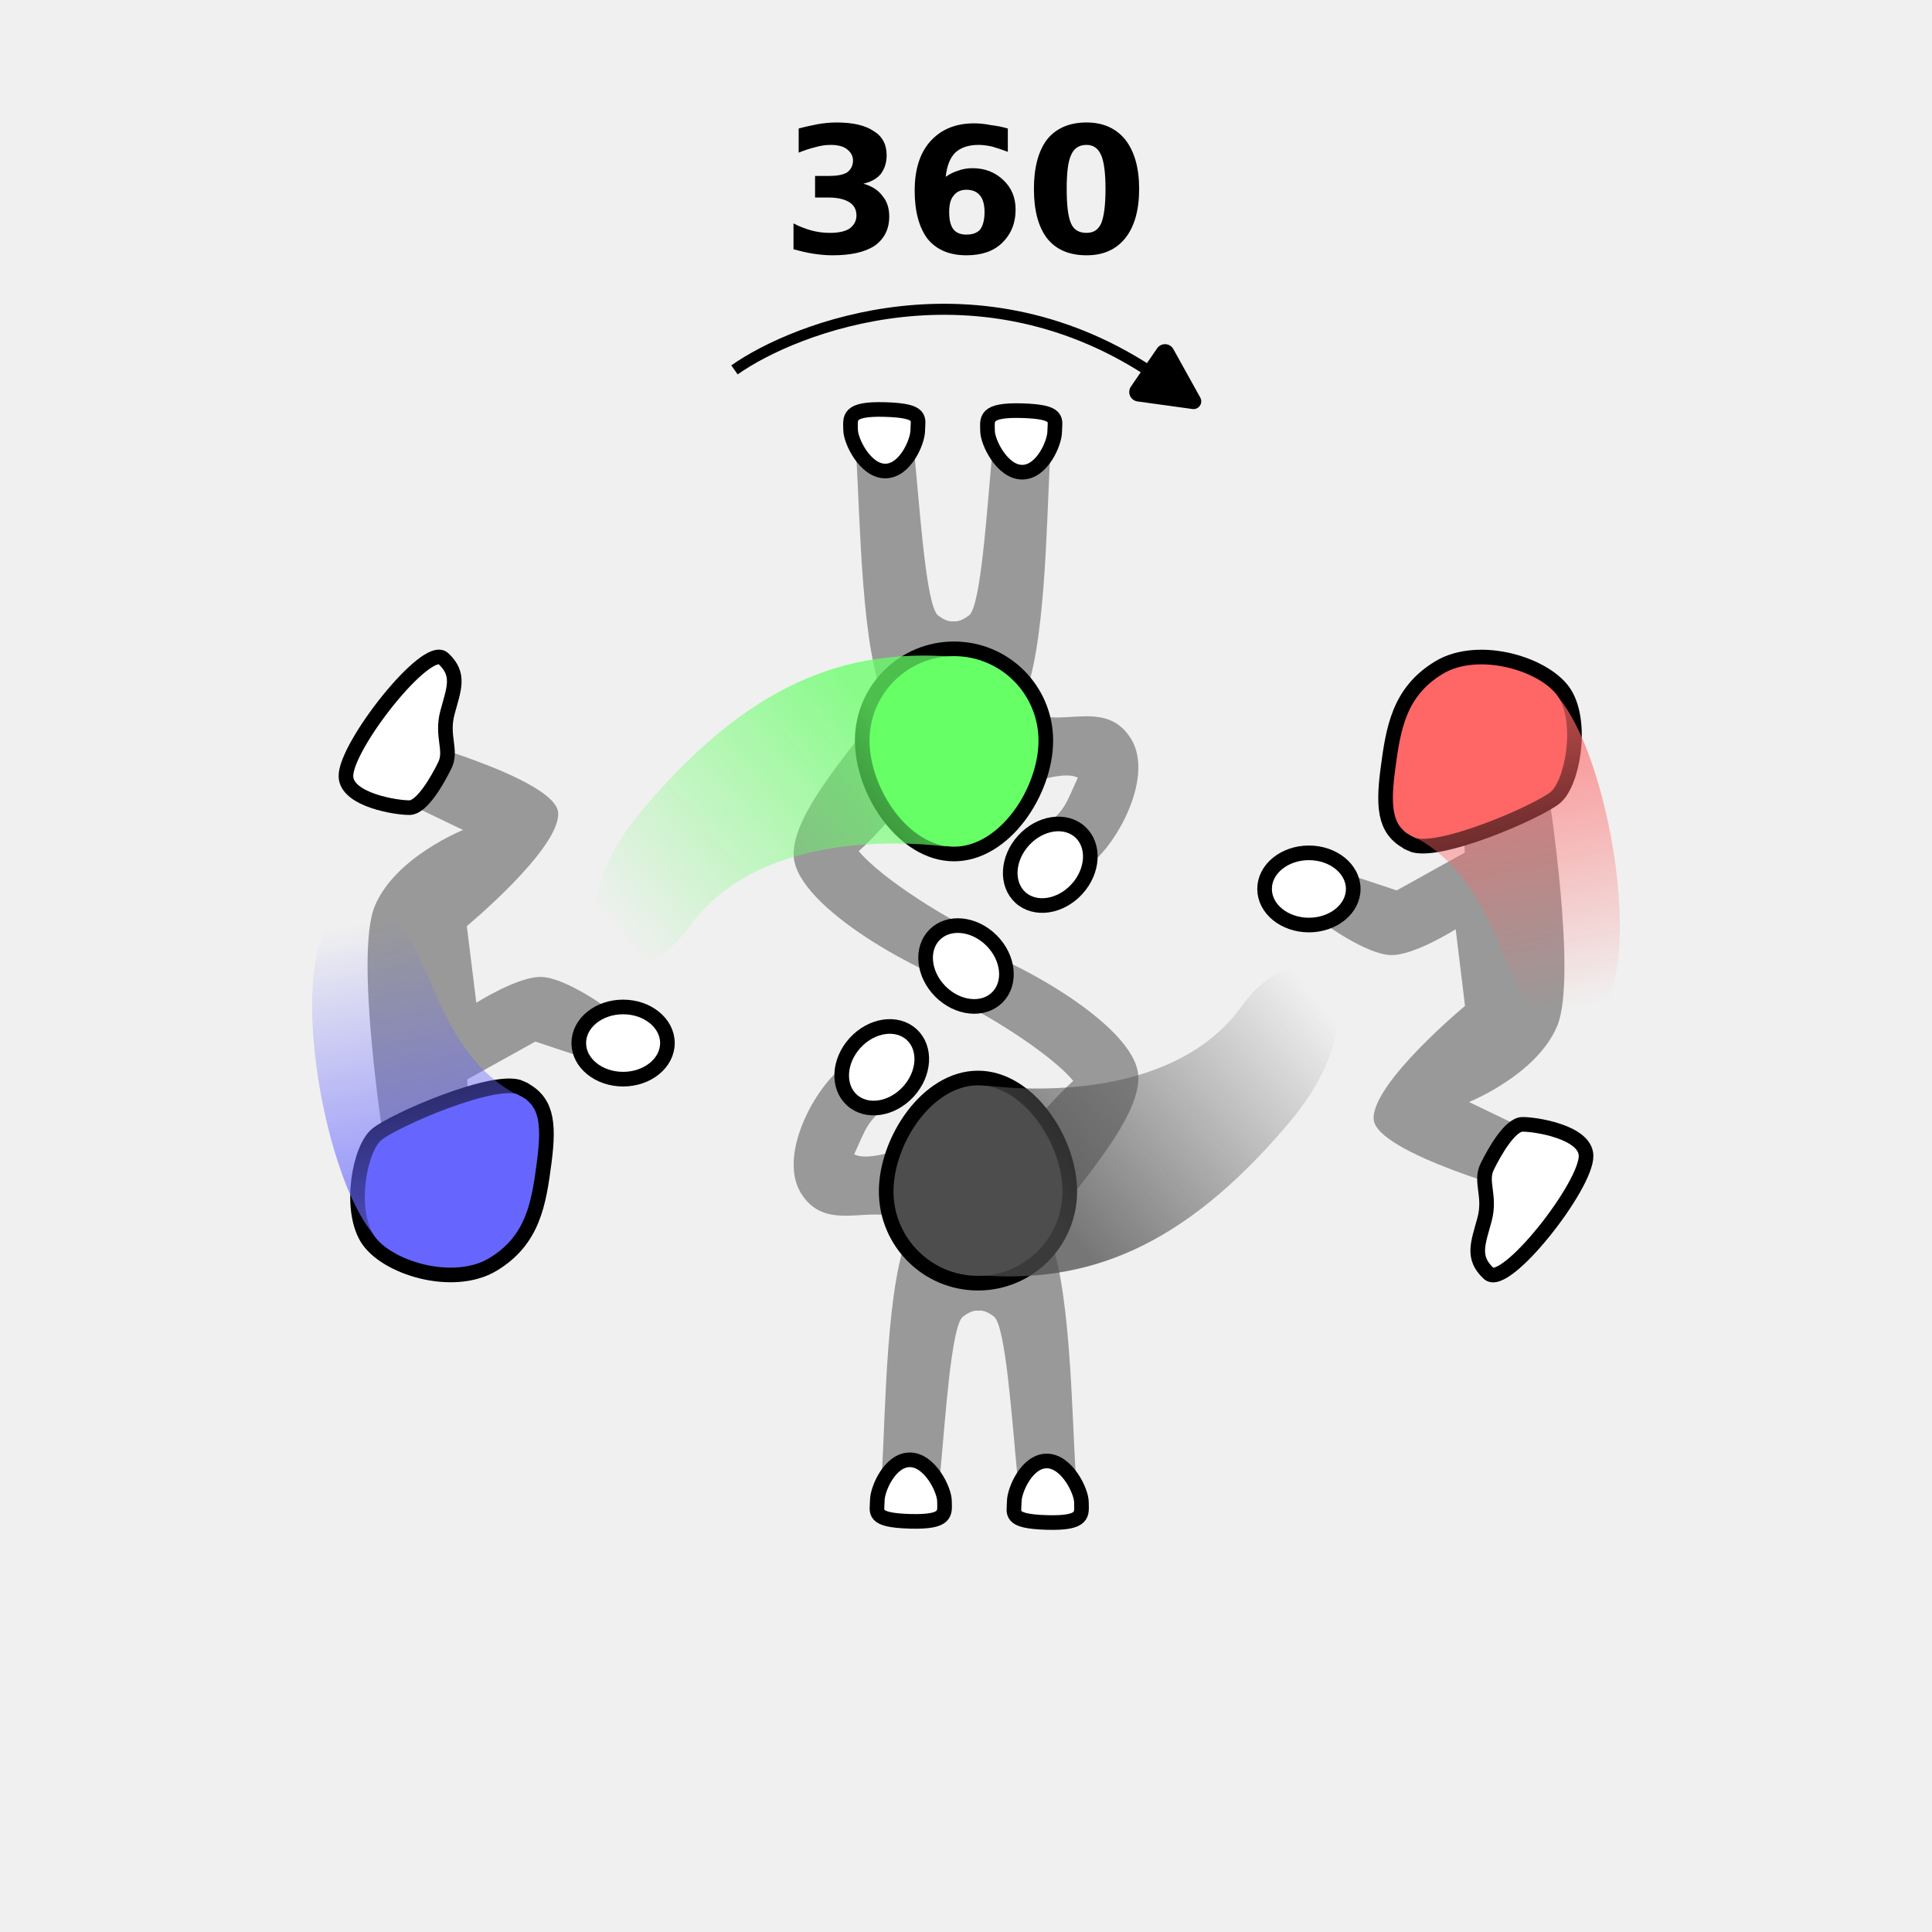
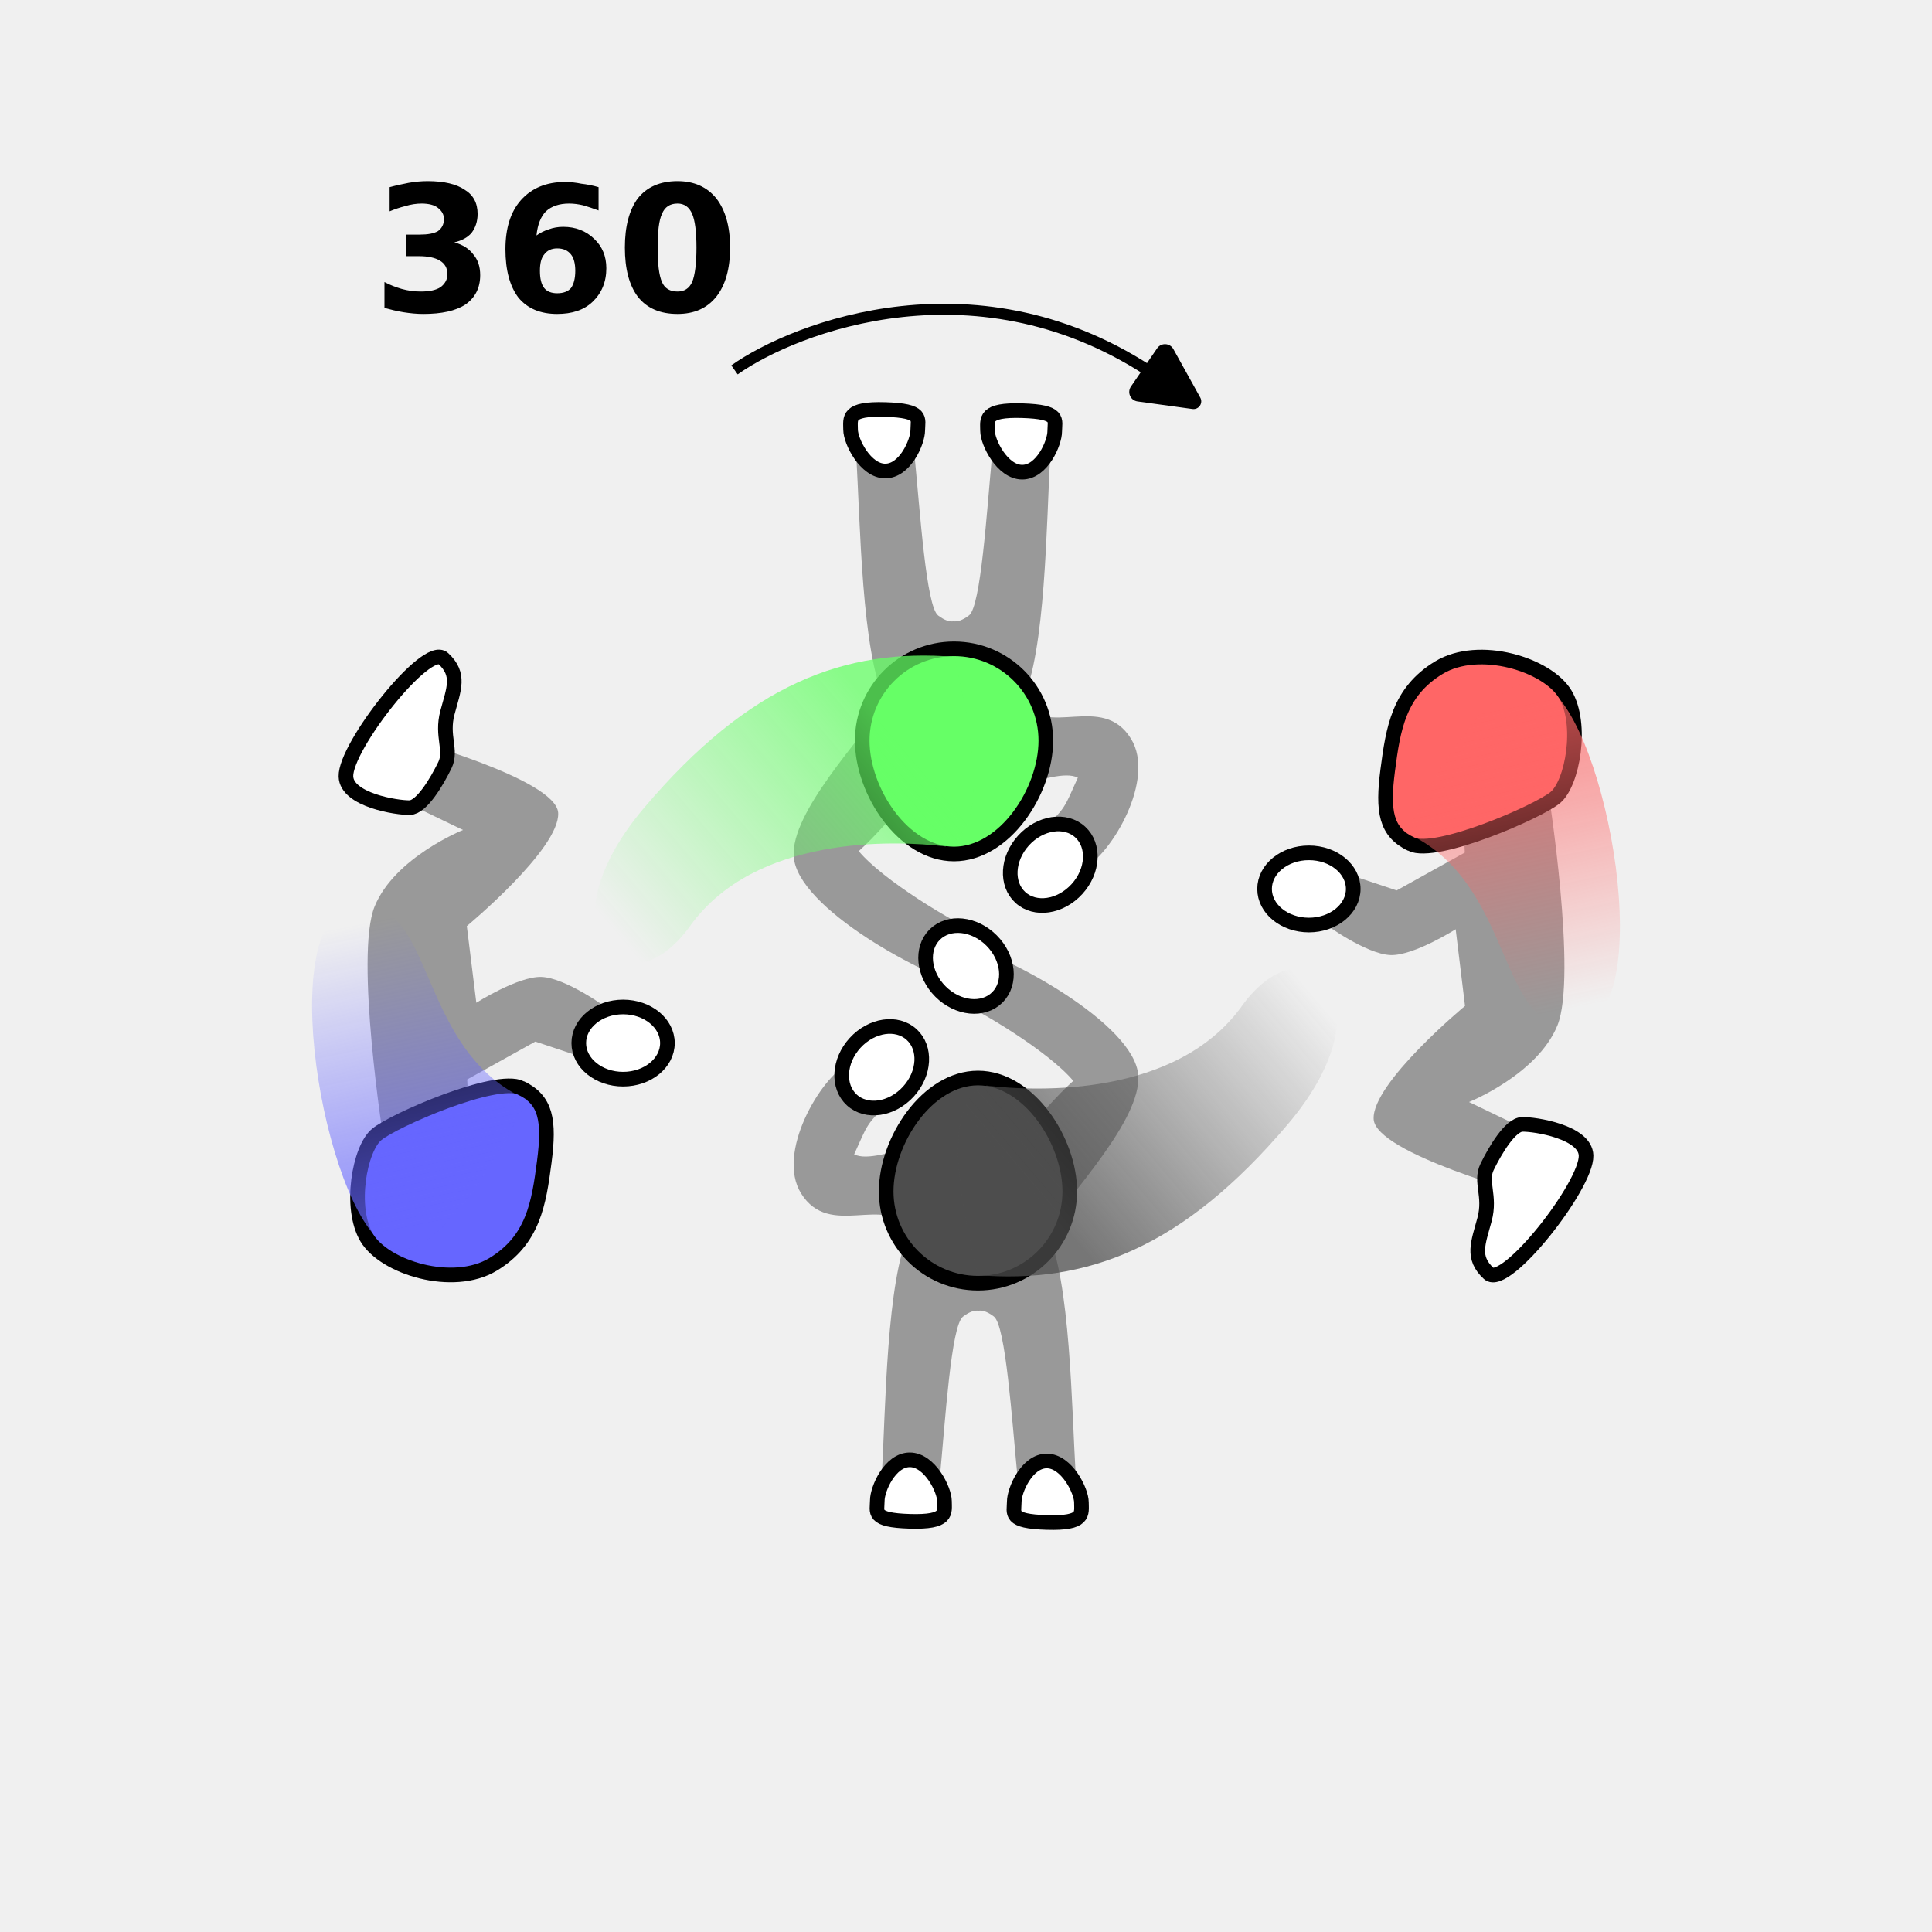
<svg xmlns="http://www.w3.org/2000/svg" xmlns:xlink="http://www.w3.org/1999/xlink" width="35mm" height="35mm" viewBox="0 0 35 35" version="1.1" id="svg1" xml:space="preserve">
  <defs id="defs1">
    <linearGradient id="linearGradient2">
      <stop style="stop-color:#66ff66;stop-opacity:0.749;" offset="0" id="stop1" />
      <stop style="stop-color:#66ff66;stop-opacity:0;" offset="1" id="stop2" />
    </linearGradient>
    <linearGradient xlink:href="#linearGradient13" id="linearGradient9" gradientUnits="userSpaceOnUse" x1="12.777" y1="8.79" x2="18.288" y2="7.682" gradientTransform="rotate(-90,16.97083,18.02917)" />
    <linearGradient id="linearGradient13">
      <stop style="stop-color:#6666ff;stop-opacity:0.749;" offset="0" id="stop12" />
      <stop style="stop-color:#6666ff;stop-opacity:0;" offset="1" id="stop13" />
    </linearGradient>
    <linearGradient xlink:href="#linearGradient6" id="linearGradient7" x1="12.777" y1="8.79" x2="18.288" y2="7.682" gradientUnits="userSpaceOnUse" gradientTransform="rotate(90,18.02917,18.02917)" />
    <linearGradient id="linearGradient6">
      <stop style="stop-color:#ff6666;stop-opacity:0.749;" offset="0" id="stop6" />
      <stop style="stop-color:#ff6666;stop-opacity:0;" offset="1" id="stop7" />
    </linearGradient>
    <linearGradient xlink:href="#linearGradient2" id="linearGradient11" gradientUnits="userSpaceOnUse" gradientTransform="matrix(-0.8660254,-0.5,0.5412996,-0.9375584,17.25242,35.05571)" x1="10.647" y1="16.557" x2="12.445" y2="11.077" />
    <linearGradient id="linearGradient12">
      <stop style="stop-color:#4d4d4d;stop-opacity:0.749;" offset="0" id="stop11" />
      <stop style="stop-color:#4d4d4d;stop-opacity:0;" offset="1" id="stop12-1" />
    </linearGradient>
    <linearGradient xlink:href="#linearGradient12" id="linearGradient1" gradientUnits="userSpaceOnUse" gradientTransform="matrix(0.8660254,0.5,-0.5412996,0.9375584,17.74758,-0.05571211)" x1="10.647" y1="16.557" x2="12.445" y2="11.077" />
    <marker style="overflow:visible" id="RoundedArrow-6-9" refX="0" refY="0" orient="auto-start-reverse" markerWidth="1" markerHeight="1" viewBox="0 0 1 1" preserveAspectRatio="xMidYMid">
      <path transform="scale(0.7)" d="m -0.211,-4.106 6.422,3.211 a 1,1 90 0 1 0,1.789 L -0.211,4.106 A 1.236,1.236 31.717 0 1 -2,3 v -6 a 1.236,1.236 148.283 0 1 1.789,-1.106 z" style="fill:context-stroke;fill-rule:evenodd;stroke:none" id="path8-9-9" />
    </marker>
  </defs>
  <g id="layer1">
    <path style="fill:#999999;fill-opacity:1;stroke-width:0.68;stroke-linecap:round" d="m 28.213,20.734 -1.601,-0.77 c 0,0 1.237,-0.495 1.601,-1.385 0.364,-0.891 -0.164,-4.242 -0.164,-4.242 l -1.562,0.053 0.049,1.055 -1.234,0.686 -1.432,-0.477 0.123,1.078 c 0,0 0.758,0.557 1.201,0.57 0.421,0.012 1.177,-0.468 1.177,-0.468 l 0.169,1.389 c 0,0 -1.688,1.4 -1.655,2.05 0.032,0.624 2.863,1.385 2.863,1.385 z" id="path2" />
    <path style="fill:#ffffff;fill-opacity:1;stroke:#000000;stroke-width:0.265;stroke-linecap:round;stroke-dasharray:none;stroke-opacity:1" d="m 28.733,20.934 c -0.012,-0.429 -0.927,-0.57 -1.156,-0.565 -0.216,0.005 -0.491,0.47 -0.637,0.77 -0.132,0.273 0.069,0.522 -0.046,0.952 -0.115,0.429 -0.238,0.688 0.075,0.979 0.304,0.283 1.779,-1.594 1.764,-2.136 z" id="path3" />
    <path style="fill:#ff6666;fill-opacity:1;stroke:#000000;stroke-width:0.265;stroke-linecap:round;stroke-dasharray:none;stroke-opacity:1" d="m 25.562,15.292 c 0.455,0.218 2.303,-0.585 2.614,-0.844 0.312,-0.259 0.502,-1.328 0.18,-1.87 -0.322,-0.541 -1.562,-0.923 -2.289,-0.483 -0.727,0.44 -0.829,1.105 -0.927,1.857 -0.098,0.753 -0.032,1.121 0.422,1.339 z" id="path5" />
    <ellipse style="fill:#ffffff;fill-opacity:1;stroke:#000000;stroke-width:0.265;stroke-dasharray:none;stroke-opacity:1" id="path1-7-2-9-9-1-7" cx="-16.104" cy="23.712" rx="0.654" ry="0.803" transform="rotate(-90)" />
    <path style="fill:url(#linearGradient7);stroke:none;stroke-width:0.265;stroke-linecap:round;stroke-dasharray:none;stroke-opacity:1" d="m 28.007,12.438 c -1.001,-0.616 -2.555,2.64 -2.555,2.64 2.032,0.893 1.641,3.706 3.125,3.518 1.484,-0.188 0.557,-5.464 -0.57,-6.158 z" id="path6" />
    <path style="fill:#999999;fill-opacity:1;stroke-width:0.68;stroke-linecap:round" d="m 6.787,14.266 1.601,0.77 c 0,0 -1.237,0.495 -1.601,1.385 -0.364,0.891 0.164,4.242 0.164,4.242 l 1.562,-0.053 -0.049,-1.055 1.234,-0.686 1.432,0.477 -0.123,-1.078 c 0,0 -0.758,-0.557 -1.201,-0.57 -0.421,-0.012 -1.177,0.468 -1.177,0.468 L 8.457,16.777 c 0,0 1.688,-1.4 1.655,-2.05 -0.032,-0.624 -2.863,-1.385 -2.863,-1.385 z" id="path2-0" />
    <path style="fill:#ffffff;fill-opacity:1;stroke:#000000;stroke-width:0.265;stroke-linecap:round;stroke-dasharray:none;stroke-opacity:1" d="m 6.267,14.066 c 0.012,0.429 0.927,0.57 1.156,0.565 0.216,-0.005 0.491,-0.47 0.637,-0.77 0.132,-0.273 -0.069,-0.522 0.046,-0.952 0.115,-0.429 0.238,-0.688 -0.075,-0.979 -0.304,-0.283 -1.779,1.594 -1.764,2.136 z" id="path3-4" />
    <path style="fill:#6666ff;fill-opacity:1;stroke:#000000;stroke-width:0.265;stroke-linecap:round;stroke-dasharray:none;stroke-opacity:1" d="m 9.438,19.708 c -0.455,-0.218 -2.303,0.585 -2.614,0.844 -0.312,0.259 -0.502,1.328 -0.18,1.87 0.322,0.541 1.562,0.923 2.289,0.483 0.727,-0.44 0.829,-1.105 0.927,-1.857 0.098,-0.753 0.032,-1.121 -0.422,-1.339 z" id="path5-1" />
    <ellipse style="fill:#ffffff;fill-opacity:1;stroke:#000000;stroke-width:0.265;stroke-dasharray:none;stroke-opacity:1" id="path1-7-2-9-9-1-7-0" cx="18.896" cy="-11.288" rx="0.654" ry="0.803" transform="rotate(90)" />
    <path style="fill:url(#linearGradient9);stroke:none;stroke-width:0.265;stroke-linecap:round;stroke-dasharray:none;stroke-opacity:1" d="m 6.993,22.562 c 1.001,0.616 2.555,-2.64 2.555,-2.64 -2.032,-0.893 -1.641,-3.706 -3.125,-3.518 -1.484,0.188 -0.557,5.464 0.57,6.158 z" id="path6-4" />
    <path style="fill:#999999;fill-opacity:1;stroke:none;stroke-width:0.265;stroke-dasharray:none;stroke-opacity:1" d="m 18.519,7.964 c 0.262,-0.004 0.518,0.082 0.508,0.262 -0.072,1.252 -0.081,3.577 -0.51,4.482 0.438,0.679 1.451,-0.169 1.972,0.675 0.452,0.732 -0.349,2.082 -0.848,2.344 -0.249,0.131 -1.038,-0.473 -0.822,-0.654 0.5,-0.42 0.467,-0.463 0.707,-0.985 -0.459,-0.231 -1.781,0.645 -2.247,-0.081 -0.588,0.005 -1.103,0.86 -1.722,1.412 0.425,0.513 1.691,1.292 2.27,1.529 -0.025,0.28 0.126,1.059 -0.147,0.989 -0.938,-0.239 -3.241,-1.488 -3.301,-2.421 -0.052,-0.809 1.223,-2.122 1.658,-2.802 -0.432,-0.904 -0.45,-3.23 -0.527,-4.482 -0.022,-0.359 1.022,-0.346 1.057,0.012 0.101,1.03 0.213,2.744 0.428,2.906 0.121,0.092 0.211,0.116 0.279,0.105 0.068,0.01 0.16,-0.015 0.281,-0.107 0.214,-0.163 0.321,-1.876 0.418,-2.906 0.017,-0.179 0.285,-0.273 0.547,-0.277 z" id="path4-4-5-2-0-5-6" />
    <path id="path1-7-1-2-6-0-1-6-2" style="fill:#ffffff;stroke:#000000;stroke-width:0.265;stroke-dasharray:none" d="m 16.626,7.795 c 0,0.207 -0.228,0.738 -0.589,0.738 -0.361,-1e-6 -0.628,-0.542 -0.628,-0.749 0,-0.207 -0.07,-0.386 0.628,-0.365 0.698,0.021 0.589,0.168 0.589,0.375 z" />
    <path id="path1-7-1-9-0-2-5-0-2-6" style="fill:#ffffff;stroke:#000000;stroke-width:0.265;stroke-dasharray:none" d="m 19.107,7.816 c 0,0.207 -0.228,0.738 -0.589,0.738 -0.361,-10e-7 -0.628,-0.542 -0.628,-0.749 0,-0.207 -0.07,-0.386 0.628,-0.365 0.698,0.021 0.589,0.168 0.589,0.375 z" />
    <ellipse style="fill:#ffffff;fill-opacity:1;stroke:#000000;stroke-width:0.265;stroke-dasharray:none;stroke-opacity:1" id="path1-7-2-9-9-1-6-1-9-5-8-5" cx="-24.614" cy="-1.256" rx="0.654" ry="0.803" transform="matrix(-0.7386014,-0.6741424,-0.6741424,0.7386014,0,0)" />
    <path style="fill:#999999;fill-opacity:1;stroke:none;stroke-width:0.265;stroke-dasharray:none;stroke-opacity:1" d="m 16.481,27.036 c -0.262,0.004 -0.518,-0.082 -0.508,-0.262 0.072,-1.252 0.081,-3.577 0.51,-4.482 -0.438,-0.679 -1.451,0.169 -1.972,-0.675 -0.452,-0.732 0.349,-2.082 0.848,-2.344 0.249,-0.131 1.038,0.473 0.822,0.654 -0.5,0.42 -0.467,0.463 -0.707,0.985 0.459,0.231 1.781,-0.645 2.247,0.081 0.588,-0.005 1.103,-0.86 1.722,-1.412 -0.425,-0.513 -1.691,-1.292 -2.27,-1.529 0.025,-0.28 -0.126,-1.059 0.147,-0.989 0.938,0.239 3.241,1.488 3.301,2.421 0.052,0.809 -1.223,2.122 -1.658,2.802 0.432,0.904 0.45,3.23 0.527,4.482 0.022,0.359 -1.022,0.346 -1.057,-0.012 -0.101,-1.03 -0.213,-2.744 -0.428,-2.906 -0.121,-0.092 -0.211,-0.116 -0.279,-0.105 -0.068,-0.01 -0.16,0.015 -0.281,0.107 -0.214,0.163 -0.321,1.876 -0.418,2.906 -0.017,0.179 -0.285,0.273 -0.547,0.277 z" id="path4-4-5-2-0-5" />
    <path id="path1-7-1-2-6-0-1-6" style="fill:#ffffff;stroke:#000000;stroke-width:0.265;stroke-dasharray:none" d="m 18.374,27.205 c 0,-0.207 0.228,-0.738 0.589,-0.738 0.361,1e-6 0.628,0.542 0.628,0.749 0,0.207 0.07,0.386 -0.628,0.365 -0.698,-0.021 -0.589,-0.168 -0.589,-0.375 z" />
    <path id="path1-7-1-9-0-2-5-0-2" style="fill:#ffffff;stroke:#000000;stroke-width:0.265;stroke-dasharray:none" d="m 15.893,27.184 c 0,-0.207 0.228,-0.738 0.589,-0.738 0.361,1e-6 0.628,0.542 0.628,0.749 0,0.207 0.07,0.386 -0.628,0.365 -0.698,-0.021 -0.589,-0.168 -0.589,-0.375 z" />
    <ellipse style="fill:#ffffff;fill-opacity:1;stroke:#000000;stroke-width:0.265;stroke-dasharray:none;stroke-opacity:1" id="path1-7-2-9-9-1-6-1-9-5-8" cx="24.832" cy="-3.512" rx="0.654" ry="0.803" transform="matrix(0.7386014,0.6741424,0.6741424,-0.7386014,0,0)" />
    <ellipse style="fill:#ffffff;fill-opacity:1;stroke:#000000;stroke-width:0.265;stroke-dasharray:none;stroke-opacity:1" id="path1-7-2-9-9-8" cx="-4.7853241e-08" cy="-24.749" rx="0.654" ry="0.803" transform="rotate(135)" />
    <path id="path2-2-1" style="fill:none;stroke:#000000;stroke-width:0.2;stroke-dasharray:none;stroke-opacity:1;marker-end:url(#RoundedArrow-6-9)" d="m 13.306,6.701 c 1.09,-0.773 4.444,-2.082 7.65,0.114" />
-     <text xml:space="preserve" style="font-size:3.175px;text-align:start;writing-mode:lr-tb;direction:ltr;text-anchor:start;fill:#000000;fill-opacity:1;stroke:none;stroke-width:0.2;stroke-dasharray:none;stroke-opacity:1" x="14.156" y="4.579" id="text5-8-9">
-       <tspan id="tspan5-2-6" style="font-style:normal;font-variant:normal;font-weight:bold;font-stretch:normal;font-family:'Bitstream Vera Sans';-inkscape-font-specification:'Bitstream Vera Sans Bold';fill:#000000;fill-opacity:1;stroke:none;stroke-width:0.2" x="14.156" y="4.579">360</tspan>
+     <text xml:space="preserve" style="font-size:3.175px;text-align:start;writing-mode:lr-tb;direction:ltr;text-anchor:start;fill:#000000;fill-opacity:1;stroke:none;stroke-width:0.2;stroke-dasharray:none;stroke-opacity:1" x="6.748" y="5.637" id="text5-8-9">
+       <tspan id="tspan5-2-6" style="font-style:normal;font-variant:normal;font-weight:bold;font-stretch:normal;font-family:'Bitstream Vera Sans';-inkscape-font-specification:'Bitstream Vera Sans Bold';fill:#000000;fill-opacity:1;stroke:none;stroke-width:0.2" x="6.748" y="5.637">360</tspan>
    </text>
    <path id="path1-9-9-4-2-8-5" style="fill:#4d4d4d;fill-opacity:1;stroke:#000000;stroke-width:0.265" d="m 16.054,21.583 c -2e-6,-0.918 0.744,-2.054 1.663,-2.054 0.918,-10e-7 1.663,1.136 1.663,2.054 0,0.918 -0.744,1.663 -1.663,1.663 -0.918,1e-6 -1.663,-0.744 -1.663,-1.663 z" />
    <path id="path1-9-9-4-2-8" style="fill:#66ff66;fill-opacity:1;stroke:#000000;stroke-width:0.265" d="m 18.946,13.417 c 2e-6,0.918 -0.744,2.054 -1.663,2.054 -0.918,10e-7 -1.663,-1.136 -1.663,-2.054 -10e-7,-0.918 0.744,-1.663 1.663,-1.663 0.918,-10e-7 1.663,0.744 1.663,1.663 z" />
    <path id="path1-3-1-5-8-0-8-0-6-3-5-8" style="fill:url(#linearGradient11);fill-opacity:1;stroke:none;stroke-width:0.265" d="m 12.504,16.772 c 1.179,-1.638 3.686,-1.552 4.624,-1.438 0.914,-0.284 0.375,-2.501 0.164,-3.434 -1.981,-0.162 -3.715,0.483 -5.624,2.735 -1.909,2.252 -0.344,3.776 0.836,2.138 z" />
    <path id="path1-3-1-5-8-0-8-0-6-3-5-8-9" style="fill:url(#linearGradient1);fill-opacity:1;stroke:none;stroke-width:0.265" d="m 22.496,18.228 c -1.179,1.638 -3.686,1.552 -4.624,1.438 -0.914,0.284 -0.375,2.501 -0.164,3.434 1.981,0.162 3.715,-0.483 5.624,-2.735 1.909,-2.252 0.344,-3.776 -0.836,-2.138 z" />
  </g>
</svg>
